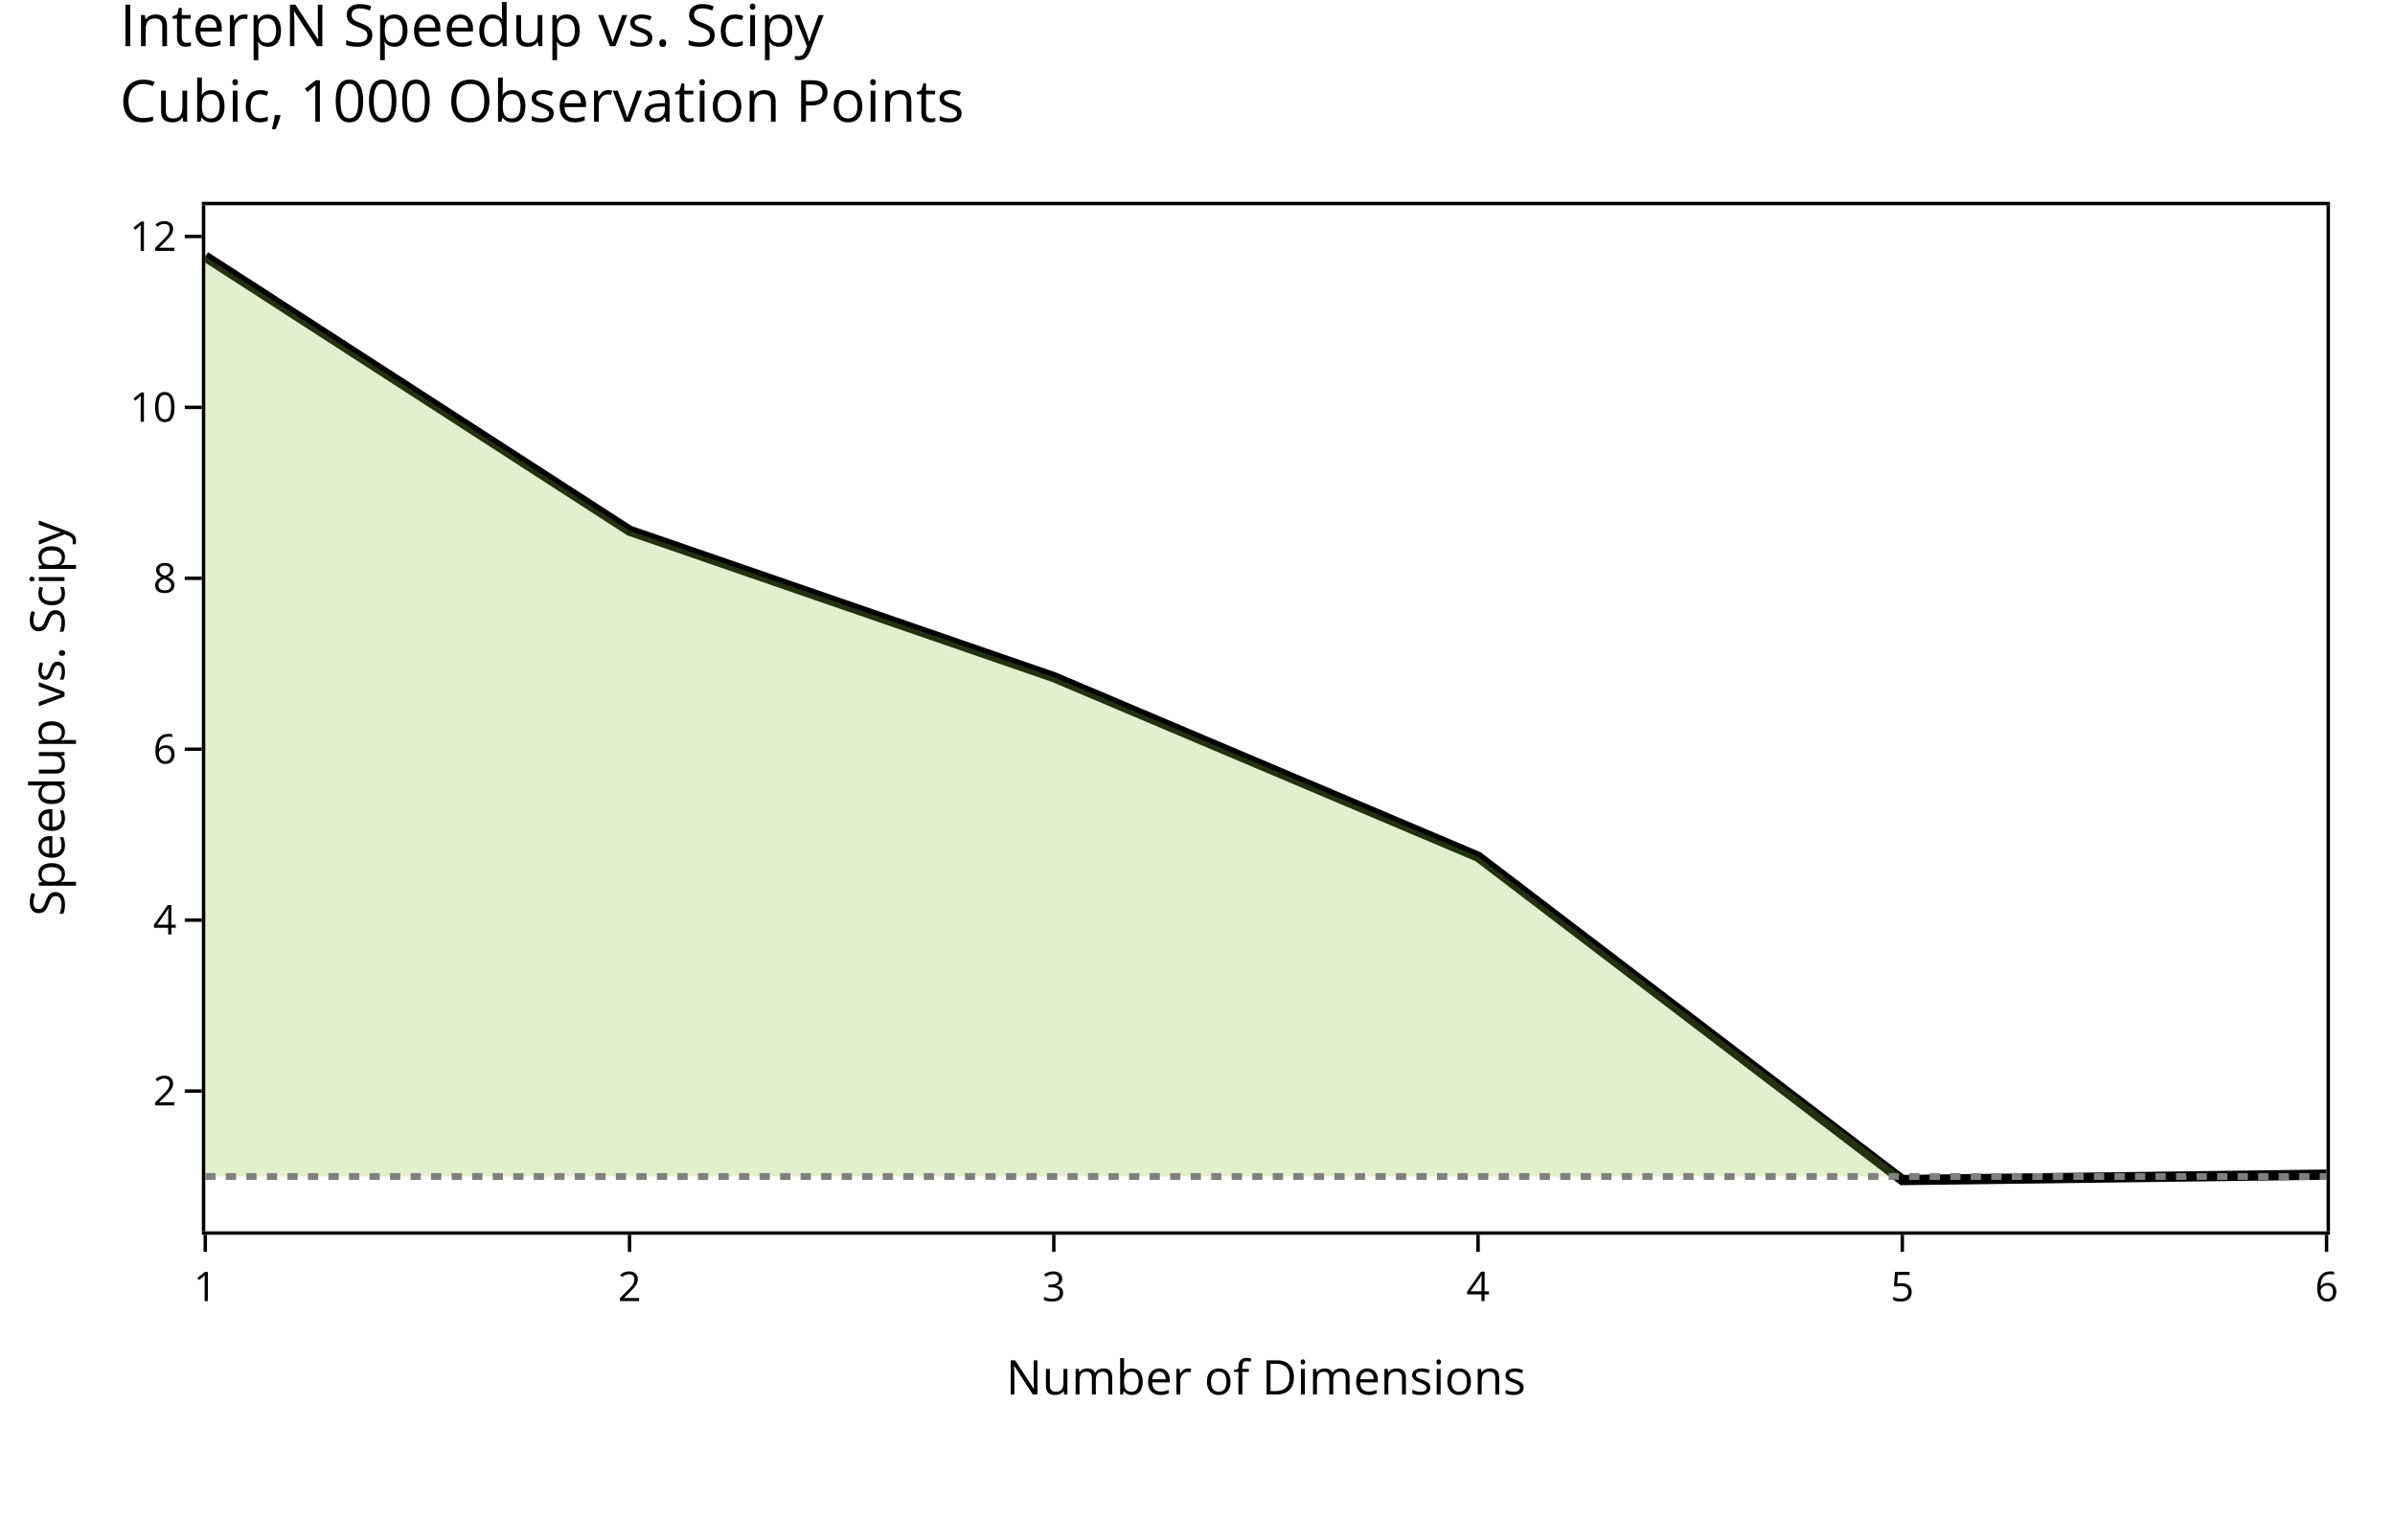
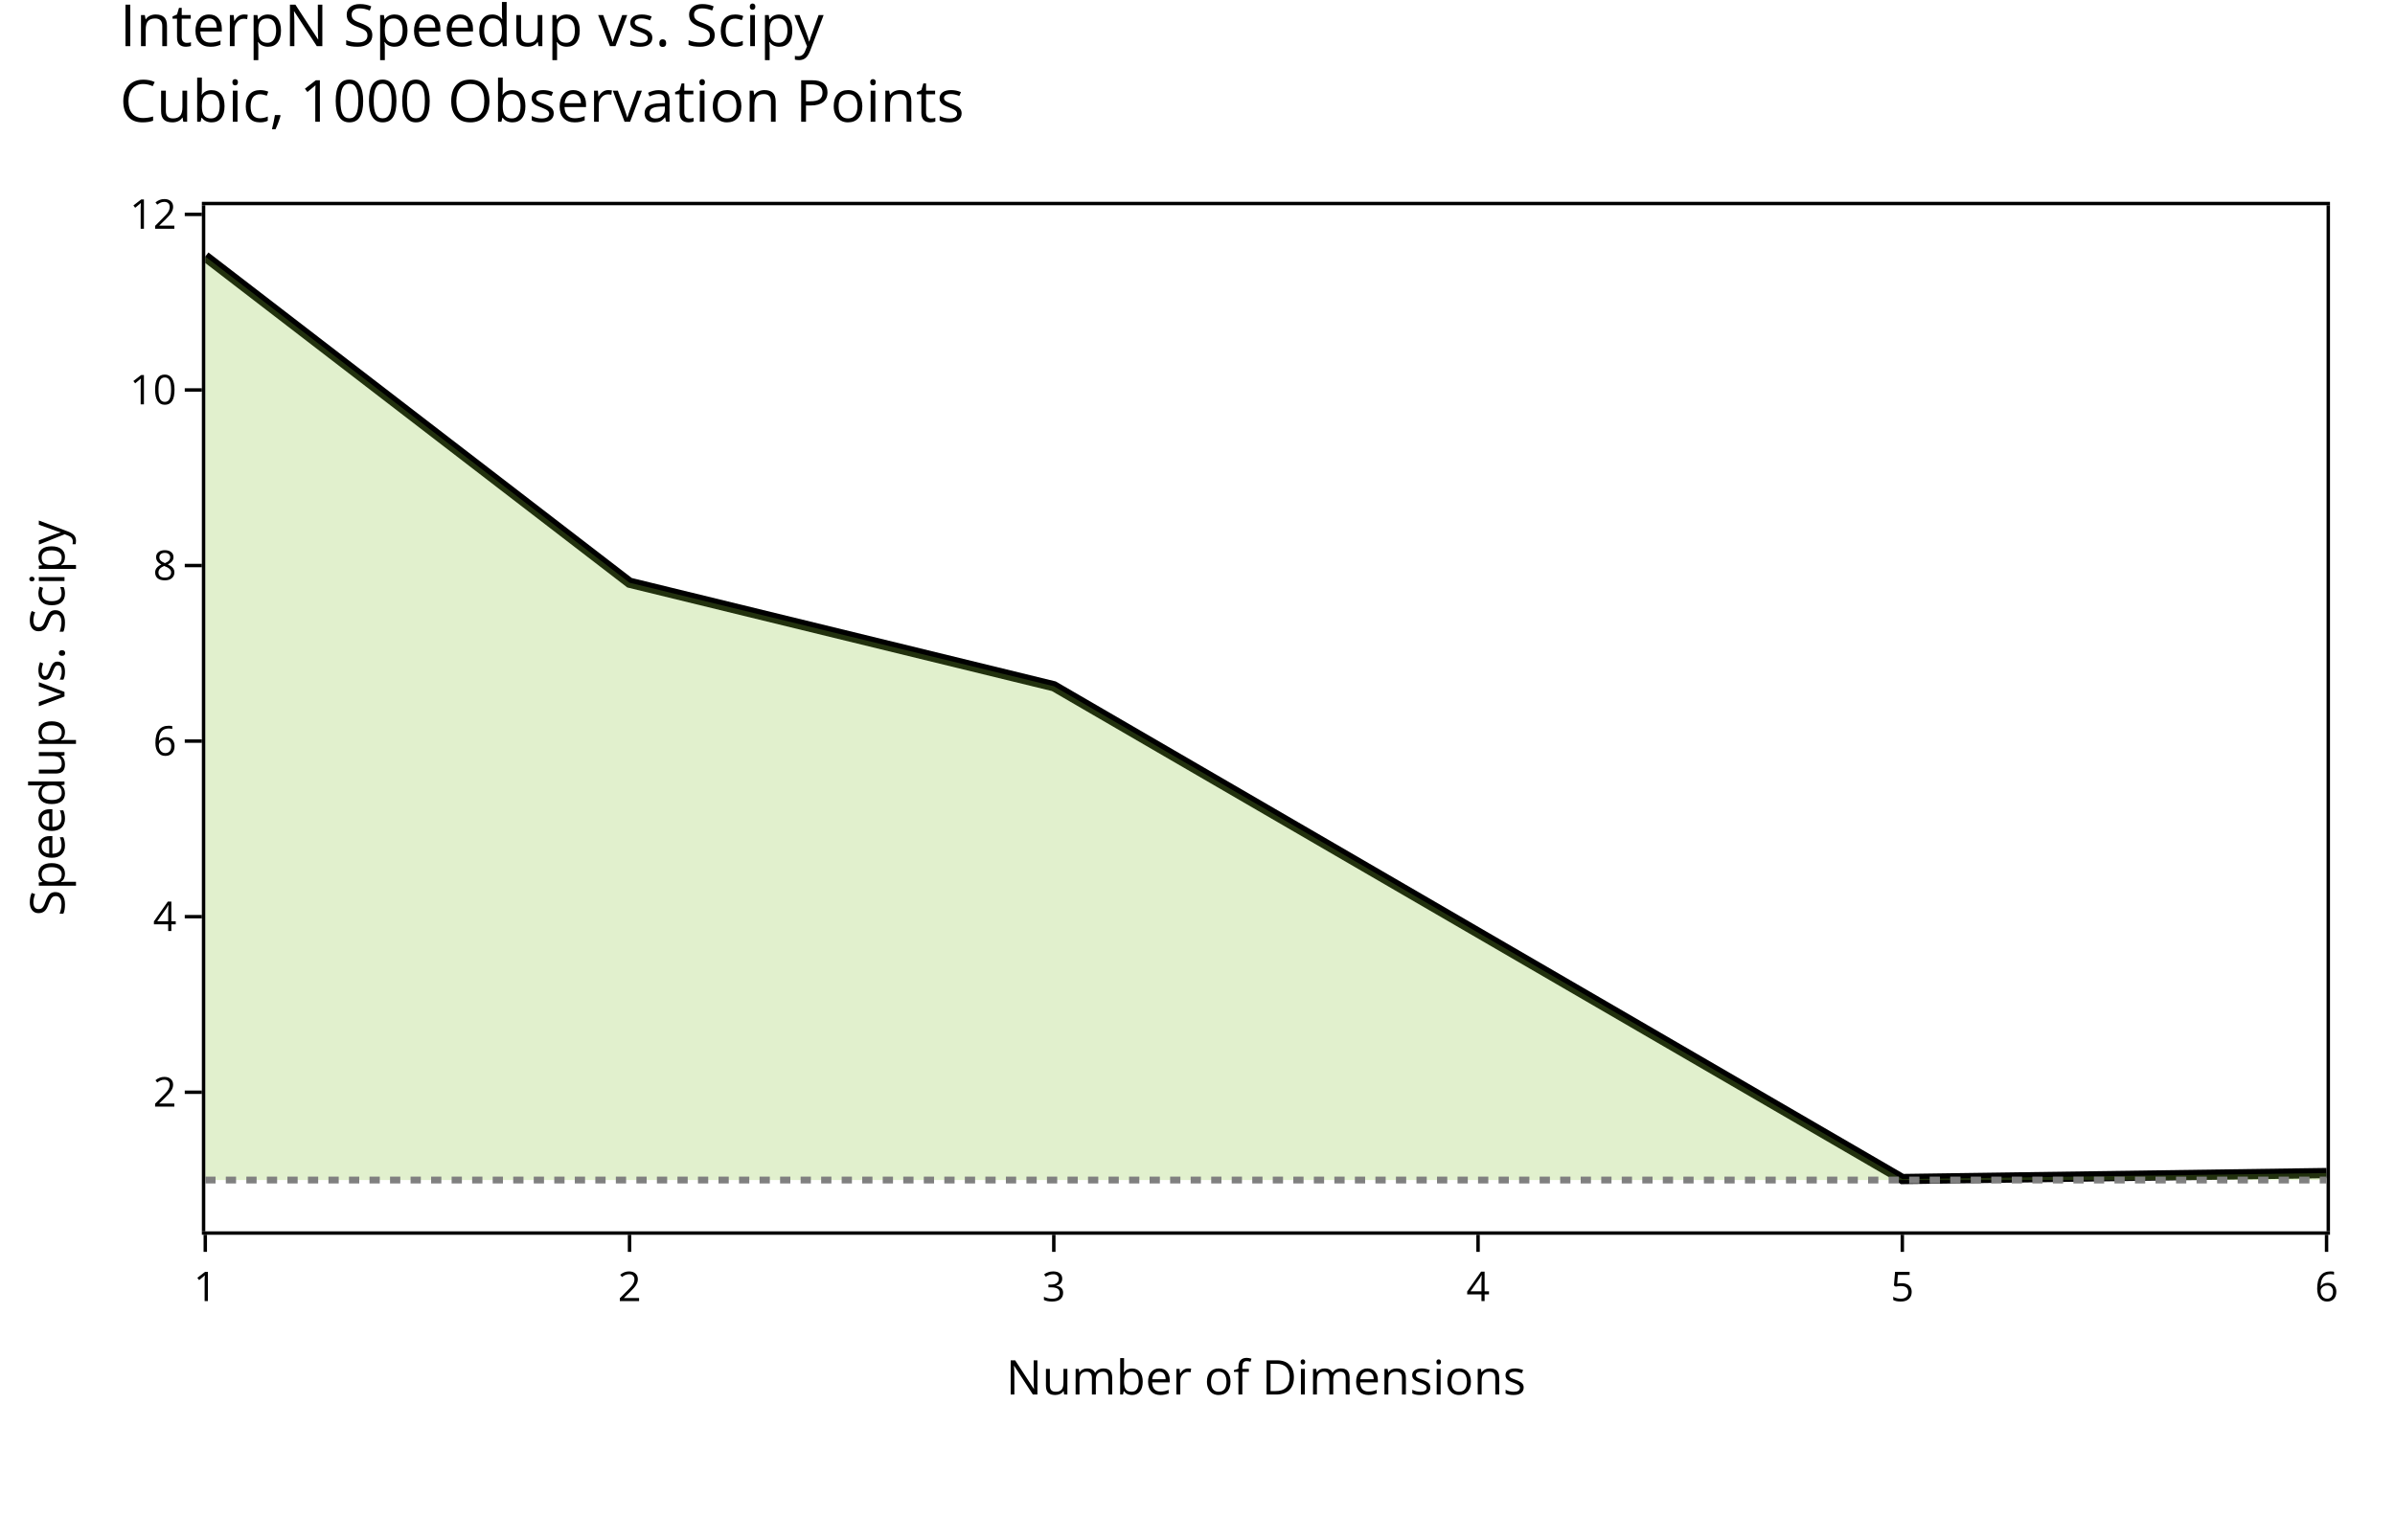
<svg xmlns="http://www.w3.org/2000/svg" class="main-svg" width="700" height="450" style="" viewBox="0 0 700 450">
  <rect x="0" y="0" width="700" height="450" style="fill: rgb(0, 0, 0); fill-opacity: 0;" />
-   <defs id="defs-fb0657">
+   <defs id="defs-caef5b">
    <g class="clips">
-       <clipPath id="clipfb0657xyplot" class="plotclip">
+       <clipPath id="clipcaef5bxyplot" class="plotclip">
        <rect width="620" height="300" />
      </clipPath>
-       <clipPath class="axesclip" id="clipfb0657x">
+       <clipPath class="axesclip" id="clipcaef5bx">
        <rect x="60" y="0" width="620" height="450" />
      </clipPath>
-       <clipPath class="axesclip" id="clipfb0657y">
+       <clipPath class="axesclip" id="clipcaef5by">
        <rect x="0" y="60" width="700" height="300" />
      </clipPath>
-       <clipPath class="axesclip" id="clipfb0657xy">
+       <clipPath class="axesclip" id="clipcaef5bxy">
        <rect x="60" y="60" width="620" height="300" />
      </clipPath>
    </g>
    <g class="gradients" />
    <g class="patterns" />
  </defs>
  <g class="bglayer">
    <rect class="bg" x="60" y="60" width="620" height="300" style="fill: rgb(0, 0, 0); fill-opacity: 0; stroke-width: 0;" />
  </g>
  <g class="layer-below">
    <g class="imagelayer" />
    <g class="shapelayer" />
  </g>
  <g class="cartesianlayer">
    <g class="subplot xy">
      <g class="layer-subplot">
        <g class="shapelayer" />
        <g class="imagelayer" />
      </g>
      <g class="minor-gridlayer">
        <g class="x" />
        <g class="y" />
      </g>
      <g class="gridlayer">
        <g class="x" />
        <g class="y" />
      </g>
      <g class="zerolinelayer" />
      <g class="layer-between">
        <g class="shapelayer" />
        <g class="imagelayer" />
      </g>
      <path class="xlines-below" />
      <path class="ylines-below" />
      <g class="overlines-below" />
      <g class="xaxislayer-below" />
      <g class="yaxislayer-below" />
      <g class="overaxes-below" />
      <g class="overplot">
-         <g class="xy" transform="translate(60,60)" clip-path="url(#clipfb0657xyplot)">
+         <g class="xy" transform="translate(60,60)" clip-path="url(#clipcaef5bxyplot)">
          <g class="scatterlayer mlayer">
-             <g class="trace scatter traceb3b96b" style="stroke-miterlimit: 2; opacity: 1;">
+             <g class="trace scatter trace2de112" style="stroke-miterlimit: 2; opacity: 1;">
              <g class="fills" />
              <g class="errorbars" />
              <g class="lines">
-                 <path class="js-line" d="M0,15L124,95.16L248,137.97L372,190.47L496,285L620,283.42" style="vector-effect: none; fill: none; stroke: rgb(0, 0, 0); stroke-opacity: 1; stroke-width: 3px; opacity: 1;" />
+                 <path class="js-line" d="M0,15L124,110.37L248,140.63L496,284.71L620,282.96" style="vector-effect: none; fill: none; stroke: rgb(0, 0, 0); stroke-opacity: 1; stroke-width: 3px; opacity: 1;" />
              </g>
              <g class="points" />
              <g class="text" />
            </g>
-             <g class="trace scatter trace0431f1" style="stroke-miterlimit: 2; opacity: 1;">
+             <g class="trace scatter traced77aa9" style="stroke-miterlimit: 2; opacity: 1;">
              <g class="fills">
                <g>
-                   <path class="js-fill" d="M0,15L124,95.16L248,137.97L372,190.47L496,283.96L620,283.42L496,283.96L372,283.96L0,283.96Z" style="fill: rgb(139, 196, 59); fill-opacity: 0.25; stroke-width: 0;" />
+                   <path class="js-fill" d="M0,15L124,110.37L248,140.63L496,284.71L620,282.96L620,285L496,285L0,285Z" style="fill: rgb(139, 196, 59); fill-opacity: 0.25; stroke-width: 0;" />
                </g>
              </g>
              <g class="errorbars" />
              <g class="lines">
-                 <path class="js-line" d="M0,15L124,95.16L248,137.97L372,190.47L496,283.96L620,283.42L496,283.96L372,283.96L0,283.96" style="vector-effect: none; fill: none; stroke: rgb(239, 85, 59); stroke-opacity: 1; stroke-width: 0px; opacity: 1;" />
+                 <path class="js-line" d="M0,15L124,110.37L248,140.63L496,284.71L620,282.96L620,285L496,285L0,285" style="vector-effect: none; fill: none; stroke: rgb(239, 85, 59); stroke-opacity: 1; stroke-width: 0px; opacity: 1;" />
              </g>
              <g class="points" />
              <g class="text" />
            </g>
          </g>
        </g>
      </g>
      <path class="xlines-above crisp" d="M59,360.5H681M59,59.5H681" style="fill: none; stroke-width: 1px; stroke: rgb(0, 0, 0); stroke-opacity: 1;" />
      <path class="ylines-above crisp" d="M59.5,60V360M680.5,60V360" style="fill: none; stroke-width: 1px; stroke: rgb(0, 0, 0); stroke-opacity: 1;" />
      <g class="overlines-above" />
      <g class="xaxislayer-above">
        <path class="xtick ticks crisp" d="M0,361v5" transform="translate(60,0)" style="stroke: rgb(0, 0, 0); stroke-opacity: 1; stroke-width: 1px;" />
        <path class="xtick ticks crisp" d="M0,361v5" transform="translate(184,0)" style="stroke: rgb(0, 0, 0); stroke-opacity: 1; stroke-width: 1px;" />
        <path class="xtick ticks crisp" d="M0,361v5" transform="translate(308,0)" style="stroke: rgb(0, 0, 0); stroke-opacity: 1; stroke-width: 1px;" />
        <path class="xtick ticks crisp" d="M0,361v5" transform="translate(432,0)" style="stroke: rgb(0, 0, 0); stroke-opacity: 1; stroke-width: 1px;" />
        <path class="xtick ticks crisp" d="M0,361v5" transform="translate(556,0)" style="stroke: rgb(0, 0, 0); stroke-opacity: 1; stroke-width: 1px;" />
        <path class="xtick ticks crisp" d="M0,361v5" transform="translate(680,0)" style="stroke: rgb(0, 0, 0); stroke-opacity: 1; stroke-width: 1px;" />
        <g class="xtick">
          <text text-anchor="middle" x="0" y="380.4" transform="translate(60,0)" style="font-family: 'Open Sans', verdana, arial, sans-serif; font-size: 12px; fill: rgb(0, 0, 0); fill-opacity: 1; white-space: pre; opacity: 1;">1</text>
        </g>
        <g class="xtick">
          <text text-anchor="middle" x="0" y="380.4" style="font-family: 'Open Sans', verdana, arial, sans-serif; font-size: 12px; fill: rgb(0, 0, 0); fill-opacity: 1; white-space: pre; opacity: 1;" transform="translate(184,0)">2</text>
        </g>
        <g class="xtick">
          <text text-anchor="middle" x="0" y="380.4" style="font-family: 'Open Sans', verdana, arial, sans-serif; font-size: 12px; fill: rgb(0, 0, 0); fill-opacity: 1; white-space: pre; opacity: 1;" transform="translate(308,0)">3</text>
        </g>
        <g class="xtick">
          <text text-anchor="middle" x="0" y="380.4" style="font-family: 'Open Sans', verdana, arial, sans-serif; font-size: 12px; fill: rgb(0, 0, 0); fill-opacity: 1; white-space: pre; opacity: 1;" transform="translate(432,0)">4</text>
        </g>
        <g class="xtick">
          <text text-anchor="middle" x="0" y="380.4" style="font-family: 'Open Sans', verdana, arial, sans-serif; font-size: 12px; fill: rgb(0, 0, 0); fill-opacity: 1; white-space: pre; opacity: 1;" transform="translate(556,0)">5</text>
        </g>
        <g class="xtick">
          <text text-anchor="middle" x="0" y="380.4" style="font-family: 'Open Sans', verdana, arial, sans-serif; font-size: 12px; fill: rgb(0, 0, 0); fill-opacity: 1; white-space: pre; opacity: 1;" transform="translate(680,0)">6</text>
        </g>
      </g>
      <g class="yaxislayer-above">
-         <path class="ytick ticks crisp" d="M59,0h-5" transform="translate(0,318.98)" style="stroke: rgb(0, 0, 0); stroke-opacity: 1; stroke-width: 1px;" />
-         <path class="ytick ticks crisp" d="M59,0h-5" transform="translate(0,269.01)" style="stroke: rgb(0, 0, 0); stroke-opacity: 1; stroke-width: 1px;" />
-         <path class="ytick ticks crisp" d="M59,0h-5" transform="translate(0,219.04)" style="stroke: rgb(0, 0, 0); stroke-opacity: 1; stroke-width: 1px;" />
-         <path class="ytick ticks crisp" d="M59,0h-5" transform="translate(0,169.07)" style="stroke: rgb(0, 0, 0); stroke-opacity: 1; stroke-width: 1px;" />
-         <path class="ytick ticks crisp" d="M59,0h-5" transform="translate(0,119.1)" style="stroke: rgb(0, 0, 0); stroke-opacity: 1; stroke-width: 1px;" />
-         <path class="ytick ticks crisp" d="M59,0h-5" transform="translate(0,69.13)" style="stroke: rgb(0, 0, 0); stroke-opacity: 1; stroke-width: 1px;" />
+         <path class="ytick ticks crisp" d="M59,0h-5" transform="translate(0,319.33)" style="stroke: rgb(0, 0, 0); stroke-opacity: 1; stroke-width: 1px;" />
+         <path class="ytick ticks crisp" d="M59,0h-5" transform="translate(0,268)" style="stroke: rgb(0, 0, 0); stroke-opacity: 1; stroke-width: 1px;" />
+         <path class="ytick ticks crisp" d="M59,0h-5" transform="translate(0,216.67)" style="stroke: rgb(0, 0, 0); stroke-opacity: 1; stroke-width: 1px;" />
+         <path class="ytick ticks crisp" d="M59,0h-5" transform="translate(0,165.34)" style="stroke: rgb(0, 0, 0); stroke-opacity: 1; stroke-width: 1px;" />
+         <path class="ytick ticks crisp" d="M59,0h-5" transform="translate(0,114.01)" style="stroke: rgb(0, 0, 0); stroke-opacity: 1; stroke-width: 1px;" />
+         <path class="ytick ticks crisp" d="M59,0h-5" transform="translate(0,62.68)" style="stroke: rgb(0, 0, 0); stroke-opacity: 1; stroke-width: 1px;" />
        <g class="ytick">
-           <text text-anchor="end" x="51.6" y="4.2" transform="translate(0,318.98)" style="font-family: 'Open Sans', verdana, arial, sans-serif; font-size: 12px; fill: rgb(0, 0, 0); fill-opacity: 1; white-space: pre; opacity: 1;">2</text>
+           <text text-anchor="end" x="51.6" y="4.2" transform="translate(0,319.33)" style="font-family: 'Open Sans', verdana, arial, sans-serif; font-size: 12px; fill: rgb(0, 0, 0); fill-opacity: 1; white-space: pre; opacity: 1;">2</text>
        </g>
        <g class="ytick">
-           <text text-anchor="end" x="51.6" y="4.2" style="font-family: 'Open Sans', verdana, arial, sans-serif; font-size: 12px; fill: rgb(0, 0, 0); fill-opacity: 1; white-space: pre; opacity: 1;" transform="translate(0,269.01)">4</text>
+           <text text-anchor="end" x="51.6" y="4.2" style="font-family: 'Open Sans', verdana, arial, sans-serif; font-size: 12px; fill: rgb(0, 0, 0); fill-opacity: 1; white-space: pre; opacity: 1;" transform="translate(0,268)">4</text>
        </g>
        <g class="ytick">
-           <text text-anchor="end" x="51.6" y="4.2" style="font-family: 'Open Sans', verdana, arial, sans-serif; font-size: 12px; fill: rgb(0, 0, 0); fill-opacity: 1; white-space: pre; opacity: 1;" transform="translate(0,219.04)">6</text>
+           <text text-anchor="end" x="51.6" y="4.2" style="font-family: 'Open Sans', verdana, arial, sans-serif; font-size: 12px; fill: rgb(0, 0, 0); fill-opacity: 1; white-space: pre; opacity: 1;" transform="translate(0,216.67)">6</text>
        </g>
        <g class="ytick">
-           <text text-anchor="end" x="51.6" y="4.2" style="font-family: 'Open Sans', verdana, arial, sans-serif; font-size: 12px; fill: rgb(0, 0, 0); fill-opacity: 1; white-space: pre; opacity: 1;" transform="translate(0,169.07)">8</text>
+           <text text-anchor="end" x="51.6" y="4.2" style="font-family: 'Open Sans', verdana, arial, sans-serif; font-size: 12px; fill: rgb(0, 0, 0); fill-opacity: 1; white-space: pre; opacity: 1;" transform="translate(0,165.34)">8</text>
        </g>
        <g class="ytick">
-           <text text-anchor="end" x="51.6" y="4.2" style="font-family: 'Open Sans', verdana, arial, sans-serif; font-size: 12px; fill: rgb(0, 0, 0); fill-opacity: 1; white-space: pre; opacity: 1;" transform="translate(0,119.1)">10</text>
+           <text text-anchor="end" x="51.6" y="4.2" style="font-family: 'Open Sans', verdana, arial, sans-serif; font-size: 12px; fill: rgb(0, 0, 0); fill-opacity: 1; white-space: pre; opacity: 1;" transform="translate(0,114.01)">10</text>
        </g>
        <g class="ytick">
-           <text text-anchor="end" x="51.6" y="4.2" style="font-family: 'Open Sans', verdana, arial, sans-serif; font-size: 12px; fill: rgb(0, 0, 0); fill-opacity: 1; white-space: pre; opacity: 1;" transform="translate(0,69.13)">12</text>
+           <text text-anchor="end" x="51.6" y="4.2" style="font-family: 'Open Sans', verdana, arial, sans-serif; font-size: 12px; fill: rgb(0, 0, 0); fill-opacity: 1; white-space: pre; opacity: 1;" transform="translate(0,62.68)">12</text>
        </g>
      </g>
      <g class="overaxes-above" />
    </g>
  </g>
  <g class="polarlayer" />
  <g class="smithlayer" />
  <g class="ternarylayer" />
  <g class="geolayer" />
  <g class="funnelarealayer" />
  <g class="pielayer" />
  <g class="iciclelayer" />
  <g class="treemaplayer" />
  <g class="sunburstlayer" />
  <g class="glimages" />
-   <defs id="topdefs-fb0657">
+   <defs id="topdefs-caef5b">
    <g class="clips" />
  </defs>
  <g class="layer-above">
    <g class="imagelayer" />
    <g class="shapelayer">
-       <g class="shape-group" data-index="0" clip-path="url(#clipfb0657y)">
-         <path data-index="0" fill-rule="evenodd" d="M60,343.96L680,343.96" style="opacity: 1; stroke: rgb(128, 128, 128); stroke-opacity: 1; fill: rgb(0, 0, 0); fill-opacity: 0; stroke-dasharray: 3px, 3px; stroke-width: 2px;" />
+       <g class="shape-group" data-index="0" clip-path="url(#clipcaef5by)">
+         <path data-index="0" fill-rule="evenodd" d="M60,345L680,345" style="opacity: 1; stroke: rgb(128, 128, 128); stroke-opacity: 1; fill: rgb(0, 0, 0); fill-opacity: 0; stroke-dasharray: 3px, 3px; stroke-width: 2px;" />
      </g>
    </g>
  </g>
  <g class="infolayer">
    <g class="g-gtitle">
      <text class="gtitle" x="35" y="13.5" text-anchor="start" dy="0.7em" style="opacity: 1; font-family: 'Open Sans', verdana, arial, sans-serif; font-size: 17px; fill: rgb(0, 0, 0); fill-opacity: 1; white-space: pre;">
        <tspan class="line" dy="0em" x="35" y="13.5">InterpN Speedup vs. Scipy</tspan>
        <tspan class="line" dy="1.3em" x="35" y="13.5">Cubic, 1000 Observation Points</tspan>
      </text>
    </g>
    <g class="g-xtitle">
      <text class="xtitle" x="370" y="407.706" text-anchor="middle" style="opacity: 1; font-family: 'Open Sans', verdana, arial, sans-serif; font-size: 14px; fill: rgb(0, 0, 0); fill-opacity: 1; white-space: pre;">Number of Dimensions</text>
    </g>
    <g class="g-ytitle">
      <text class="ytitle" transform="rotate(-90,18.85,210)" x="18.85" y="210" text-anchor="middle" style="opacity: 1; font-family: 'Open Sans', verdana, arial, sans-serif; font-size: 14px; fill: rgb(0, 0, 0); fill-opacity: 1; white-space: pre;">Speedup vs. Scipy</text>
    </g>
  </g>
</svg>
